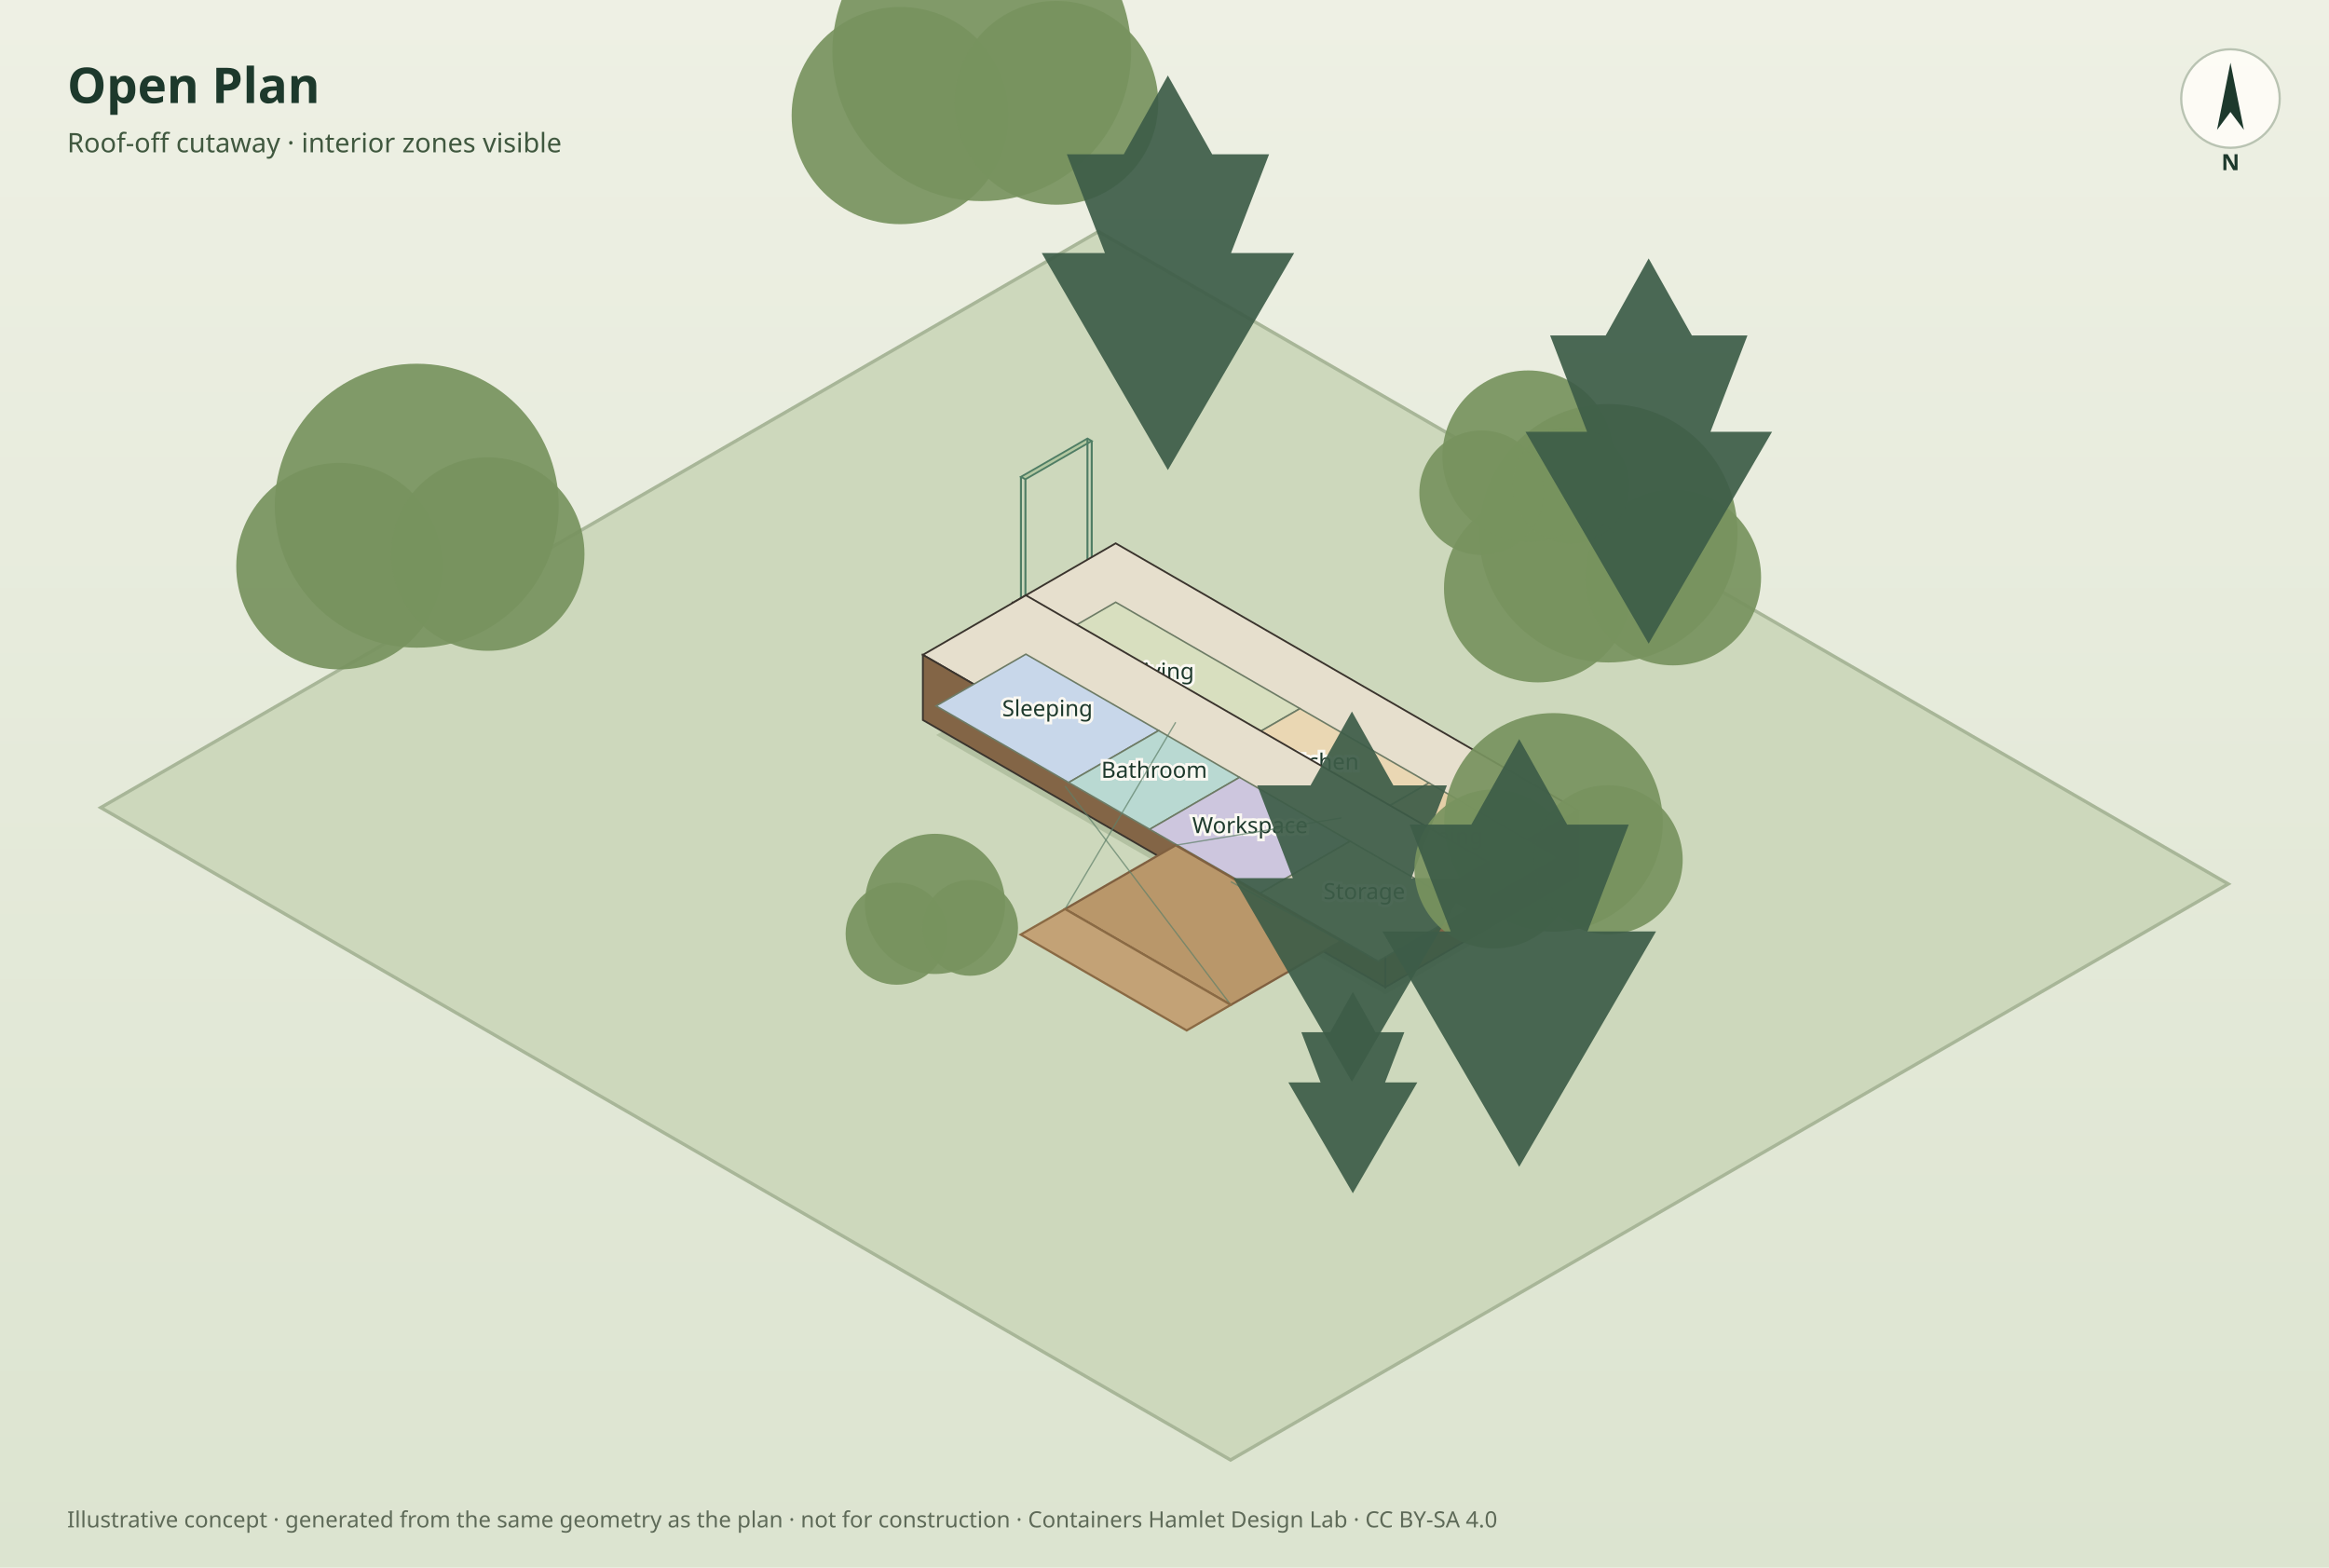
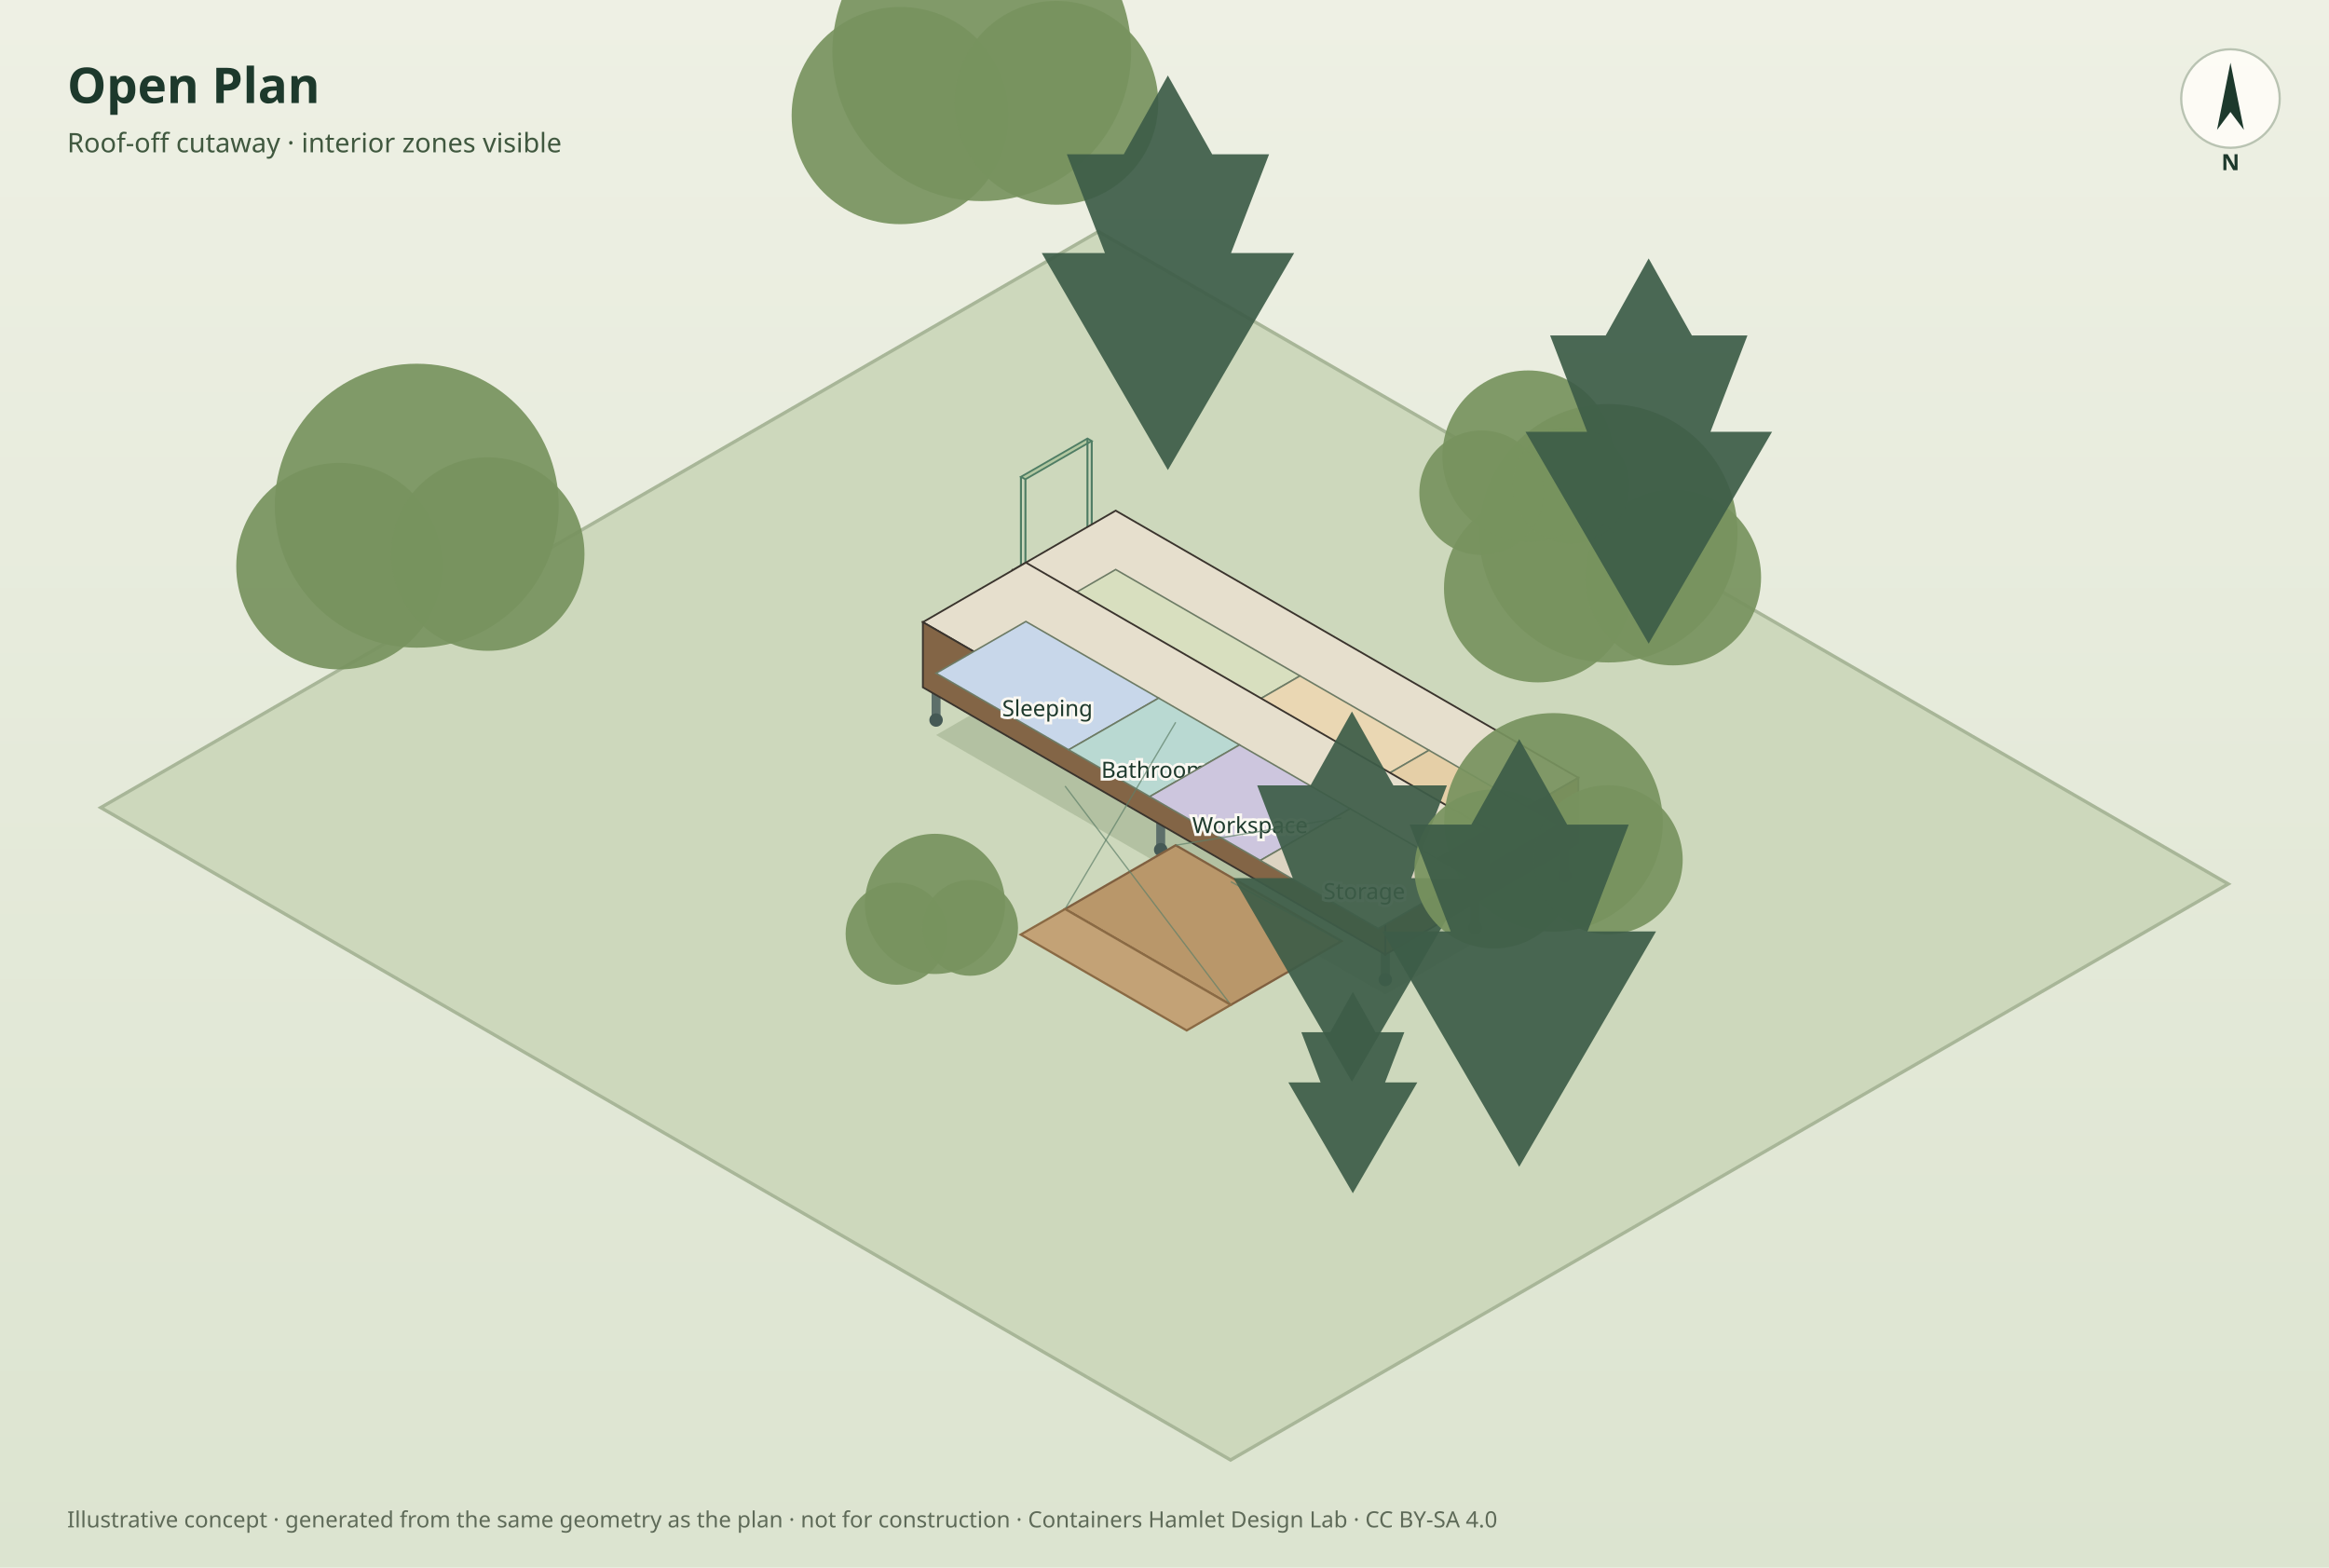
<svg xmlns="http://www.w3.org/2000/svg" viewBox="0 0 1040 700" role="img" aria-labelledby="concept-open-plan-cutaway-t concept-open-plan-cutaway-d">
  <defs>
    <linearGradient id="concept-open-plan-cutaway-sky" x1="0" y1="0" x2="0" y2="1">
      <stop offset="0" stop-color="#eef0e4" />
      <stop offset="1" stop-color="#dce4d0" />
    </linearGradient>
  </defs>
  <rect width="1040" height="700" fill="url(#concept-open-plan-cutaway-sky)" />
  <path d="M490.5 103.4L995 394.7L549.5 651.9L45 360.6Z" fill="#cdd8bc" stroke="#a8b698" stroke-width="1.5" />
  <g fill="#78935f" fill-opacity="0.92">
    <circle cx="438.4" cy="23.1" r="66.7" />
    <circle cx="402" cy="51.6" r="48.5" />
    <circle cx="471.7" cy="45.9" r="45.5" />
  </g>
  <g fill="#78935f" fill-opacity="0.92">
    <circle cx="718.2" cy="238.1" r="57.7" />
    <circle cx="686.8" cy="262.7" r="42" />
    <circle cx="747.1" cy="257.8" r="39.3" />
  </g>
  <g fill="#3d5d48" fill-opacity="0.92">
    <path d="M521.5 209.9L577.9 113L549.7 113L566.7 68.9L541.3 68.9L521.5 33.7L501.8 68.9L476.4 68.9L493.4 113L465.2 113Z" />
  </g>
  <g fill="#78935f" fill-opacity="0.92">
    <circle cx="682.4" cy="203.7" r="38.3" />
    <circle cx="661.6" cy="220" r="27.8" />
    <circle cx="701.6" cy="216.7" r="26.1" />
  </g>
  <g fill="#3d5d48" fill-opacity="0.92">
    <path d="M736.2 287.4L791.3 192.8L763.8 192.8L780.3 149.8L755.5 149.8L736.2 115.4L717 149.8L692.2 149.8L708.7 192.8L681.2 192.8Z" />
  </g>
  <g fill="#78935f" fill-opacity="0.92">
    <circle cx="186.1" cy="225.8" r="63.4" />
    <circle cx="151.6" cy="252.8" r="46.1" />
    <circle cx="217.8" cy="247.4" r="43.2" />
  </g>
  <path d="M485.6 266.3 487.5 267.4 457.9 284.5 455.9 283.4Z" fill="#9ab886" fill-opacity="0.3" stroke="#4f7d64" stroke-width="0.8" />
  <path d="M485.6 195.8 487.5 196.9 457.9 214 455.9 212.9Z" fill="#6f9d5b" fill-opacity="0.28" stroke="#4f7d64" stroke-width="0.8" />
  <path d="M485.6 266.3L485.6 195.8" stroke="#4f7d64" stroke-width="0.9" />
  <path d="M487.5 267.4L487.5 196.9" stroke="#4f7d64" stroke-width="0.9" />
  <path d="M457.9 284.5L457.9 214" stroke="#4f7d64" stroke-width="0.9" />
  <path d="M455.9 283.4L455.9 212.9" stroke="#4f7d64" stroke-width="0.9" />
  <path d="M498.2 281.9 698.8 397.7 658.7 420.8 458.1 305Z" fill="#9eae8d" fill-opacity="0.55" />
-   <path d="M498.2 242.6 704.8 361.9 658.7 388.4 452.2 269.2Z" fill="#e6dfcd" stroke="#3a342d" stroke-width="0.8" />
-   <path d="M452.2 298.4 658.7 417.6 658.7 388.4 452.2 269.2Z" fill="#836546" stroke="#3a342d" stroke-width="0.8" />
-   <path d="M704.8 391 658.7 417.6 658.7 388.4 704.8 361.9Z" fill="#836546" stroke="#3a342d" stroke-width="0.8" />
-   <path d="M498.2 268.9 580.5 316.4 540.4 339.5 458.1 292.1Z" fill="#d8dfbf" stroke="#6d7b65" stroke-width="0.7" />
+   <line x1="498.2" y1="275.2" x2="498.2" y2="260.6" stroke="#5d6f6a" stroke-width="4" />
+   <circle cx="498.2" cy="275.2" r="3" fill="#455955" />
+   <line x1="698.8" y1="391" x2="698.8" y2="376.4" stroke="#5d6f6a" stroke-width="4" />
+   <circle cx="698.8" cy="391" r="3" fill="#455955" />
+   <line x1="658.7" y1="414.2" x2="658.7" y2="399.6" stroke="#5d6f6a" stroke-width="4" />
+   <circle cx="658.7" cy="414.2" r="3" fill="#455955" />
+   <line x1="458.1" y1="298.4" x2="458.1" y2="283.8" stroke="#5d6f6a" stroke-width="4" />
+   <circle cx="458.1" cy="298.4" r="3" fill="#455955" />
+   <line x1="598.5" y1="333.1" x2="598.5" y2="318.5" stroke="#5d6f6a" stroke-width="4" />
+   <circle cx="598.5" cy="333.1" r="3" fill="#455955" />
+   <line x1="558.4" y1="356.3" x2="558.4" y2="341.7" stroke="#5d6f6a" stroke-width="4" />
+   <circle cx="558.4" cy="356.3" r="3" fill="#455955" />
+   <path d="M498.2 228 704.8 347.3 658.7 373.8 452.2 254.6Z" fill="#e6dfcd" stroke="#3a342d" stroke-width="0.8" />
+   <path d="M452.2 283.8 658.7 403 658.7 373.8 452.2 254.6Z" fill="#836546" stroke="#3a342d" stroke-width="0.8" />
+   <path d="M704.8 376.4 658.7 403 658.7 373.8 704.8 347.3Z" fill="#836546" stroke="#3a342d" stroke-width="0.8" />
+   <path d="M498.2 254.3 580.5 301.8 540.4 325 458.1 277.5Z" fill="#d8dfbf" stroke="#6d7b65" stroke-width="0.7" />
  <text x="519.3" y="303.2" font-family="system-ui, sans-serif" font-size="10" text-anchor="middle" fill="#1d392c" stroke="#faf8f2" stroke-width="2.5" paint-order="stroke">Living</text>
-   <path d="M580.5 316.4 638.1 349.6 598 372.8 540.4 339.5Z" fill="#ead7b3" stroke="#6d7b65" stroke-width="0.7" />
+   <path d="M580.5 301.8 638.1 335 598 358.2 540.4 325Z" fill="#ead7b3" stroke="#6d7b65" stroke-width="0.7" />
  <text x="589.2" y="343.6" font-family="system-ui, sans-serif" font-size="10" text-anchor="middle" fill="#1d392c" stroke="#faf8f2" stroke-width="2.5" paint-order="stroke">Kitchen</text>
-   <path d="M638.1 349.6 695.7 382.9 655.6 406 598 372.8Z" fill="#e5cfa7" stroke="#6d7b65" stroke-width="0.7" />
+   <path d="M638.1 335 695.7 368.3 655.6 391.5 598 358.2Z" fill="#e5cfa7" stroke="#6d7b65" stroke-width="0.7" />
  <text x="646.8" y="376.9" font-family="system-ui, sans-serif" font-size="10" text-anchor="middle" fill="#1d392c" stroke="#faf8f2" stroke-width="2.5" paint-order="stroke">Dining</text>
  <path d="M458.1 305 658.7 420.8 618.6 444 418 328.2Z" fill="#9eae8d" fill-opacity="0.55" />
-   <path d="M458.1 265.8 664.6 385 618.6 411.6 412.1 292.4Z" fill="#e6dfcd" stroke="#3a342d" stroke-width="0.8" />
-   <path d="M412.1 321.5 618.6 440.8 618.6 411.6 412.1 292.4Z" fill="#836546" stroke="#3a342d" stroke-width="0.8" />
-   <path d="M664.6 414.2 618.6 440.8 618.6 411.6 664.6 385Z" fill="#836546" stroke="#3a342d" stroke-width="0.8" />
-   <path d="M458.1 292.1 517.4 326.2 477.2 349.4 418 315.2Z" fill="#c8d7ea" stroke="#6d7b65" stroke-width="0.7" />
+   <line x1="458.1" y1="298.4" x2="458.1" y2="283.8" stroke="#5d6f6a" stroke-width="4" />
+   <circle cx="458.1" cy="298.4" r="3" fill="#455955" />
+   <line x1="658.7" y1="414.2" x2="658.7" y2="399.6" stroke="#5d6f6a" stroke-width="4" />
+   <circle cx="658.7" cy="414.2" r="3" fill="#455955" />
+   <line x1="618.6" y1="437.4" x2="618.6" y2="422.8" stroke="#5d6f6a" stroke-width="4" />
+   <circle cx="618.6" cy="437.4" r="3" fill="#455955" />
+   <line x1="418" y1="321.5" x2="418" y2="306.9" stroke="#5d6f6a" stroke-width="4" />
+   <circle cx="418" cy="321.5" r="3" fill="#455955" />
+   <line x1="558.4" y1="356.3" x2="558.4" y2="341.7" stroke="#5d6f6a" stroke-width="4" />
+   <circle cx="558.4" cy="356.3" r="3" fill="#455955" />
+   <line x1="518.3" y1="379.4" x2="518.3" y2="364.9" stroke="#5d6f6a" stroke-width="4" />
+   <circle cx="518.3" cy="379.4" r="3" fill="#455955" />
+   <path d="M458.1 251.2 664.6 370.4 618.6 397 412.1 277.8Z" fill="#e6dfcd" stroke="#3a342d" stroke-width="0.8" />
+   <path d="M412.1 306.9 618.6 426.2 618.6 397 412.1 277.8Z" fill="#836546" stroke="#3a342d" stroke-width="0.8" />
+   <path d="M664.6 399.6 618.6 426.2 618.6 397 664.6 370.4Z" fill="#836546" stroke="#3a342d" stroke-width="0.8" />
+   <path d="M458.1 277.5 517.4 311.7 477.2 334.8 418 300.6Z" fill="#c8d7ea" stroke="#6d7b65" stroke-width="0.7" />
  <text x="467.7" y="319.8" font-family="system-ui, sans-serif" font-size="10" text-anchor="middle" fill="#1d392c" stroke="#faf8f2" stroke-width="2.5" paint-order="stroke">Sleeping</text>
-   <path d="M517.4 326.2 553.5 347.1 513.4 370.3 477.2 349.4Z" fill="#b9d9d2" stroke="#6d7b65" stroke-width="0.7" />
+   <path d="M517.4 311.7 553.5 332.6 513.4 355.7 477.2 334.8Z" fill="#b9d9d2" stroke="#6d7b65" stroke-width="0.7" />
  <text x="515.4" y="347.3" font-family="system-ui, sans-serif" font-size="10" text-anchor="middle" fill="#1d392c" stroke="#faf8f2" stroke-width="2.5" paint-order="stroke">Bathroom</text>
-   <path d="M553.5 347.1 602.9 375.6 562.8 398.8 513.4 370.3Z" fill="#cdc6de" stroke="#6d7b65" stroke-width="0.7" />
+   <path d="M553.5 332.6 602.9 361.1 562.8 384.2 513.4 355.7Z" fill="#cdc6de" stroke="#6d7b65" stroke-width="0.7" />
  <text x="558.2" y="372" font-family="system-ui, sans-serif" font-size="10" text-anchor="middle" fill="#1d392c" stroke="#faf8f2" stroke-width="2.5" paint-order="stroke">Workspace</text>
-   <path d="M602.9 375.6 655.6 406 615.4 429.2 562.8 398.8Z" fill="#ddd4c2" stroke="#6d7b65" stroke-width="0.7" />
+   <path d="M602.9 361.1 655.6 391.5 615.4 414.6 562.8 384.2Z" fill="#ddd4c2" stroke="#6d7b65" stroke-width="0.7" />
  <text x="609.2" y="401.5" font-family="system-ui, sans-serif" font-size="10" text-anchor="middle" fill="#1d392c" stroke="#faf8f2" stroke-width="2.5" paint-order="stroke">Storage</text>
  <path d="M525 377.4 599 420.2 549.6 448.7 475.6 405.9Z" fill="#b9976a" stroke="#806040" stroke-width="1" />
  <path d="M525 377.4L599 365.2" stroke="#5e8069" stroke-width="0.6" stroke-opacity="0.7" />
  <path d="M599 420.2L549.6 393.7" stroke="#5e8069" stroke-width="0.6" stroke-opacity="0.7" />
  <path d="M549.6 448.7L475.6 351" stroke="#5e8069" stroke-width="0.6" stroke-opacity="0.7" />
  <path d="M475.6 405.9L525 322.5" stroke="#5e8069" stroke-width="0.6" stroke-opacity="0.7" />
  <path d="M475.6 405.9 549.6 448.7 529.9 460.1 455.8 417.3Z" fill="#c3a276" stroke="#8a6a44" stroke-width="1" />
  <g fill="#3d5d48" fill-opacity="0.92">
    <path d="M604.1 532.8L632.9 483.3L618.5 483.3L627.1 460.9L614.2 460.9L604.1 442.9L594 460.9L581.1 460.9L589.7 483.3L575.3 483.3Z" />
  </g>
  <g fill="#3d5d48" fill-opacity="0.92">
    <path d="M603.7 483L656.6 392.1L630.2 392.1L646.1 350.7L622.2 350.7L603.7 317.7L585.2 350.7L561.4 350.7L577.3 392.1L550.8 392.1Z" />
  </g>
  <g fill="#78935f" fill-opacity="0.92">
    <circle cx="693.7" cy="367.2" r="48.8" />
    <circle cx="667.1" cy="388" r="35.5" />
    <circle cx="718.1" cy="383.9" r="33.3" />
  </g>
  <g fill="#3d5d48" fill-opacity="0.92">
    <path d="M678.4 521L739.5 415.9L708.9 415.9L727.3 368.2L699.8 368.2L678.4 330L657 368.2L629.5 368.2L647.8 415.9L617.3 415.9Z" />
  </g>
  <g fill="#78935f" fill-opacity="0.92">
    <circle cx="417.5" cy="403.6" r="31.3" />
    <circle cx="400.4" cy="416.9" r="22.8" />
    <circle cx="433.2" cy="414.3" r="21.4" />
  </g>
  <text x="30" y="46" font-family="system-ui, sans-serif" font-size="22" font-weight="800" fill="#1d392c">Open Plan</text>
  <text x="30" y="68" font-family="system-ui, sans-serif" font-size="12" fill="#40583f">Roof-off cutaway · interior zones visible</text>
  <g aria-hidden="true">
    <circle cx="996" cy="44" r="22" fill="#fffdf7" fill-opacity="0.9" stroke="#b9c3b2" />
    <path d="M996 28l6 30l-6 -8l-6 8z" fill="#1d392c" />
    <text x="996" y="76" text-anchor="middle" font-size="10" font-weight="700" font-family="system-ui, sans-serif" fill="#1d392c">N</text>
  </g>
  <text x="30" y="682" font-family="system-ui, sans-serif" font-size="10" fill="#5e6a58">Illustrative concept · generated from the same geometry as the plan · not for construction · Containers Hamlet Design Lab · CC BY-SA 4.0</text>
</svg>
